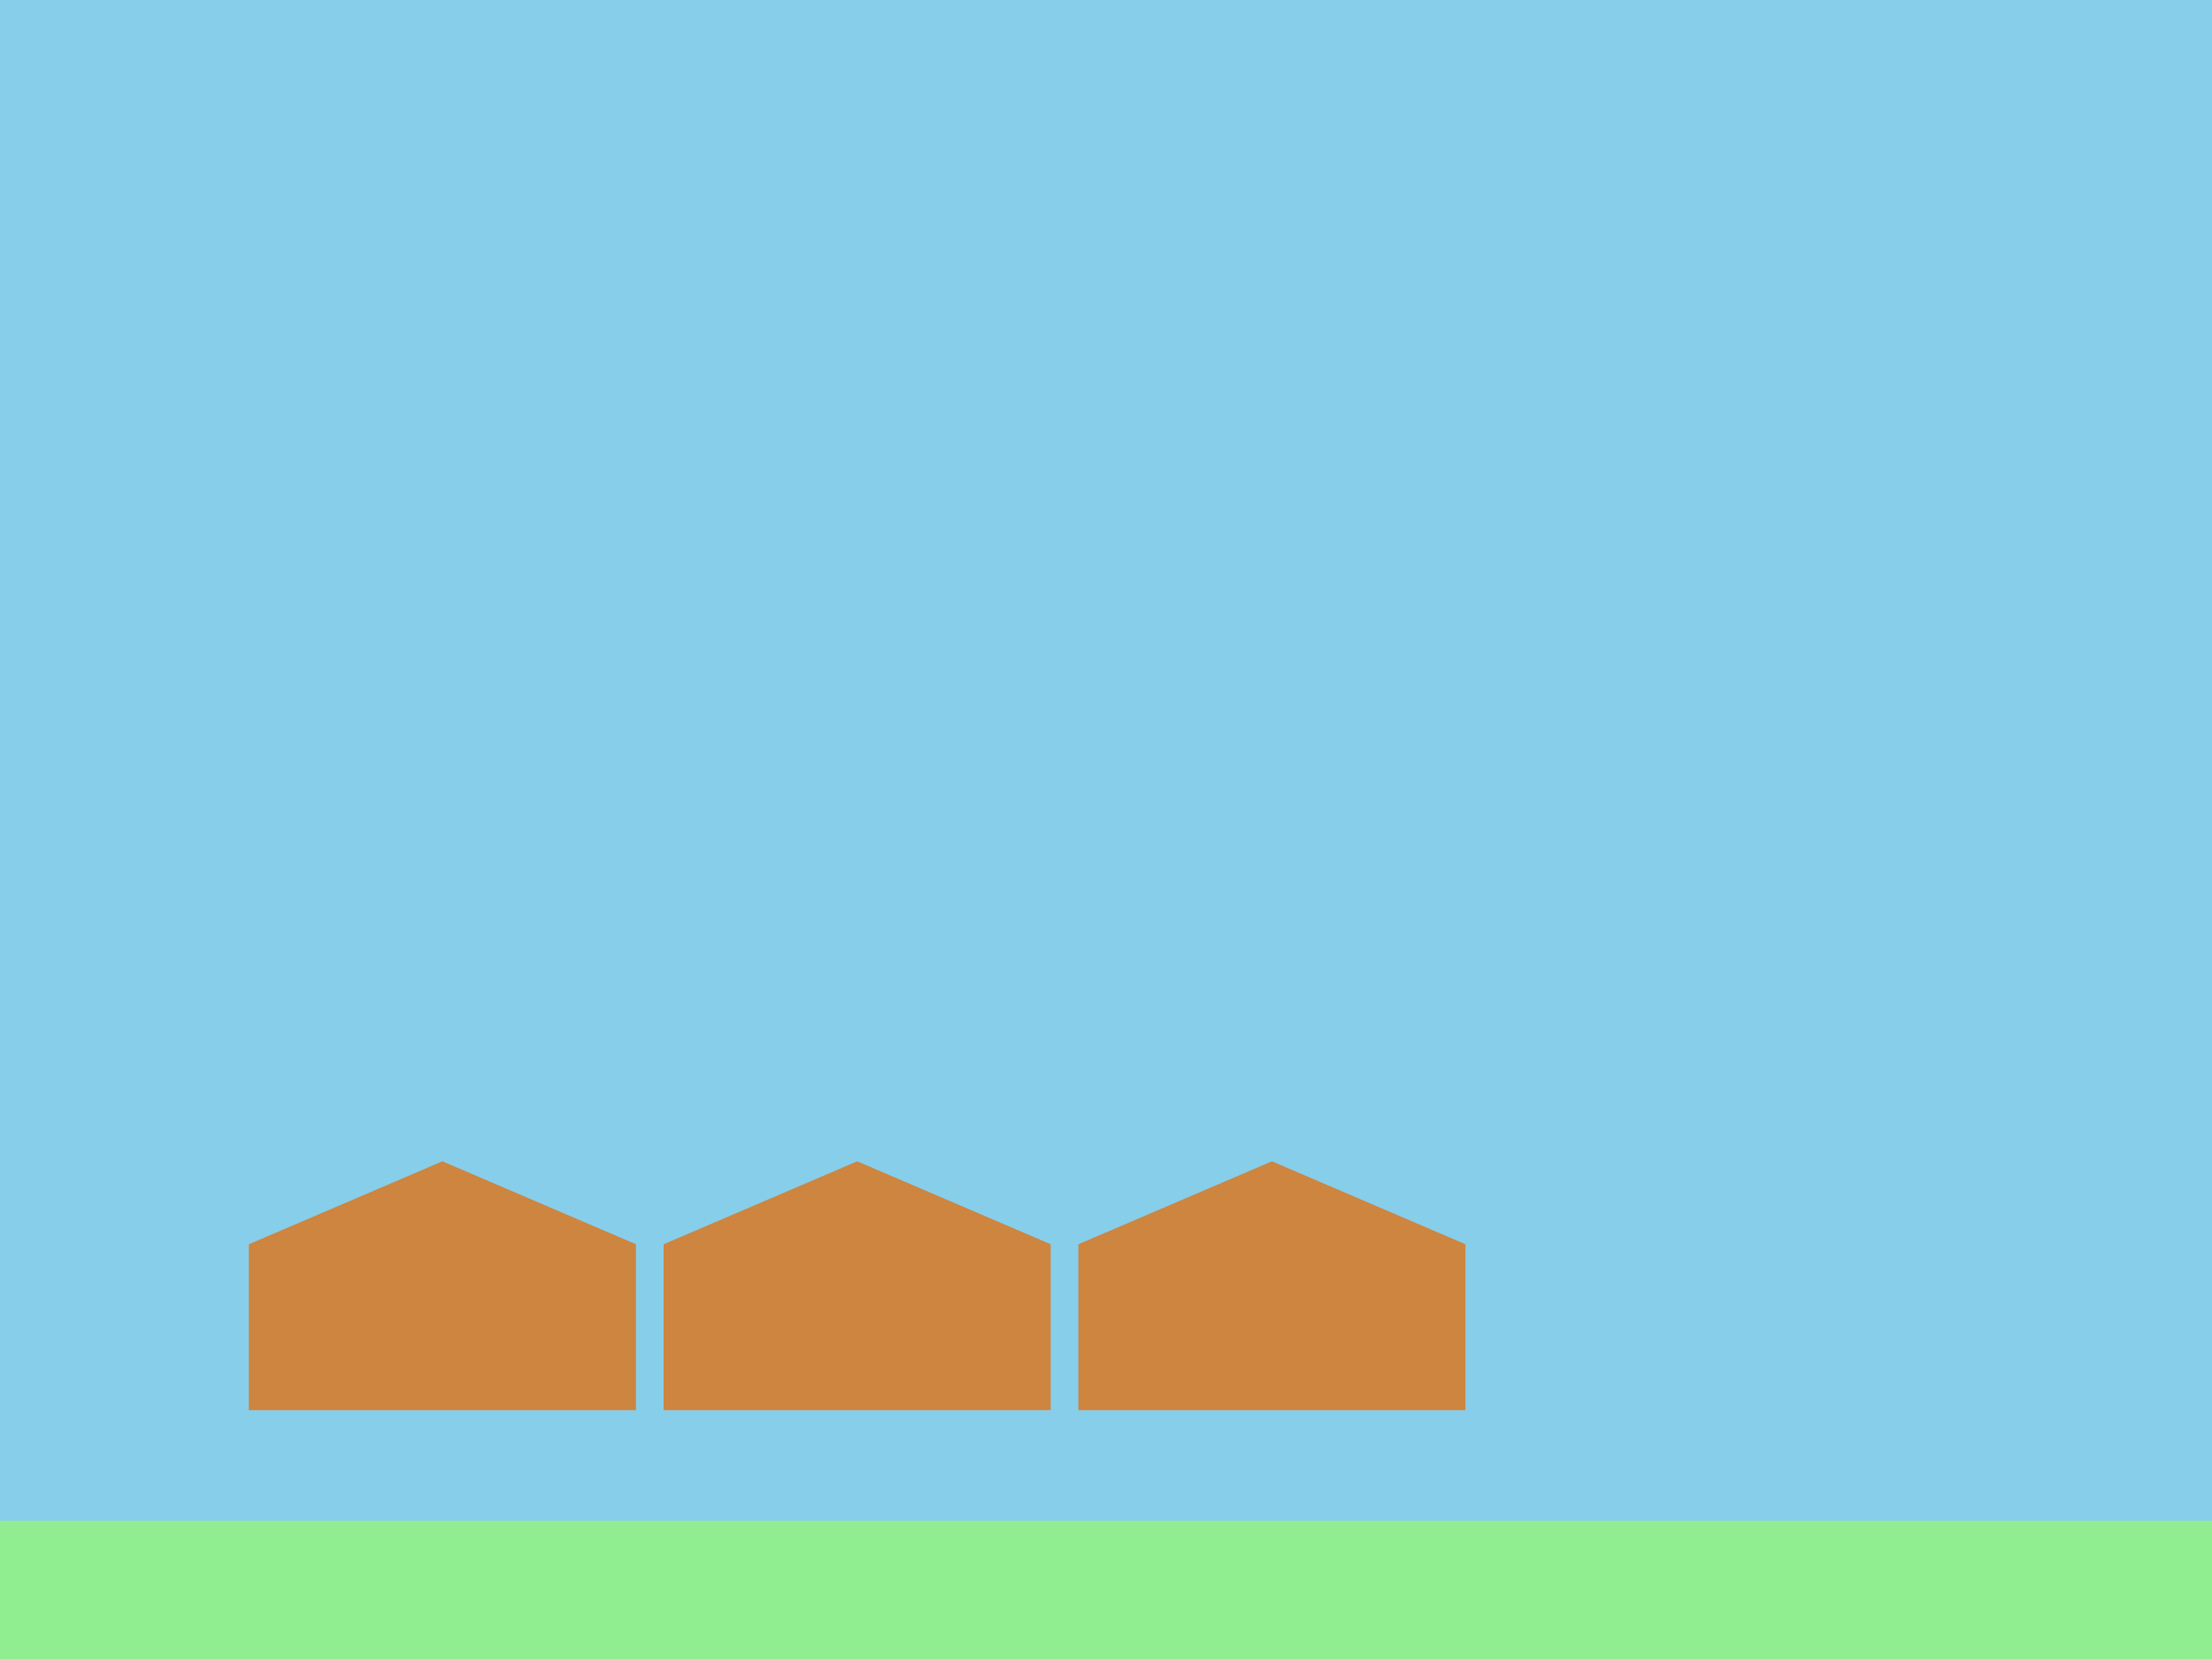
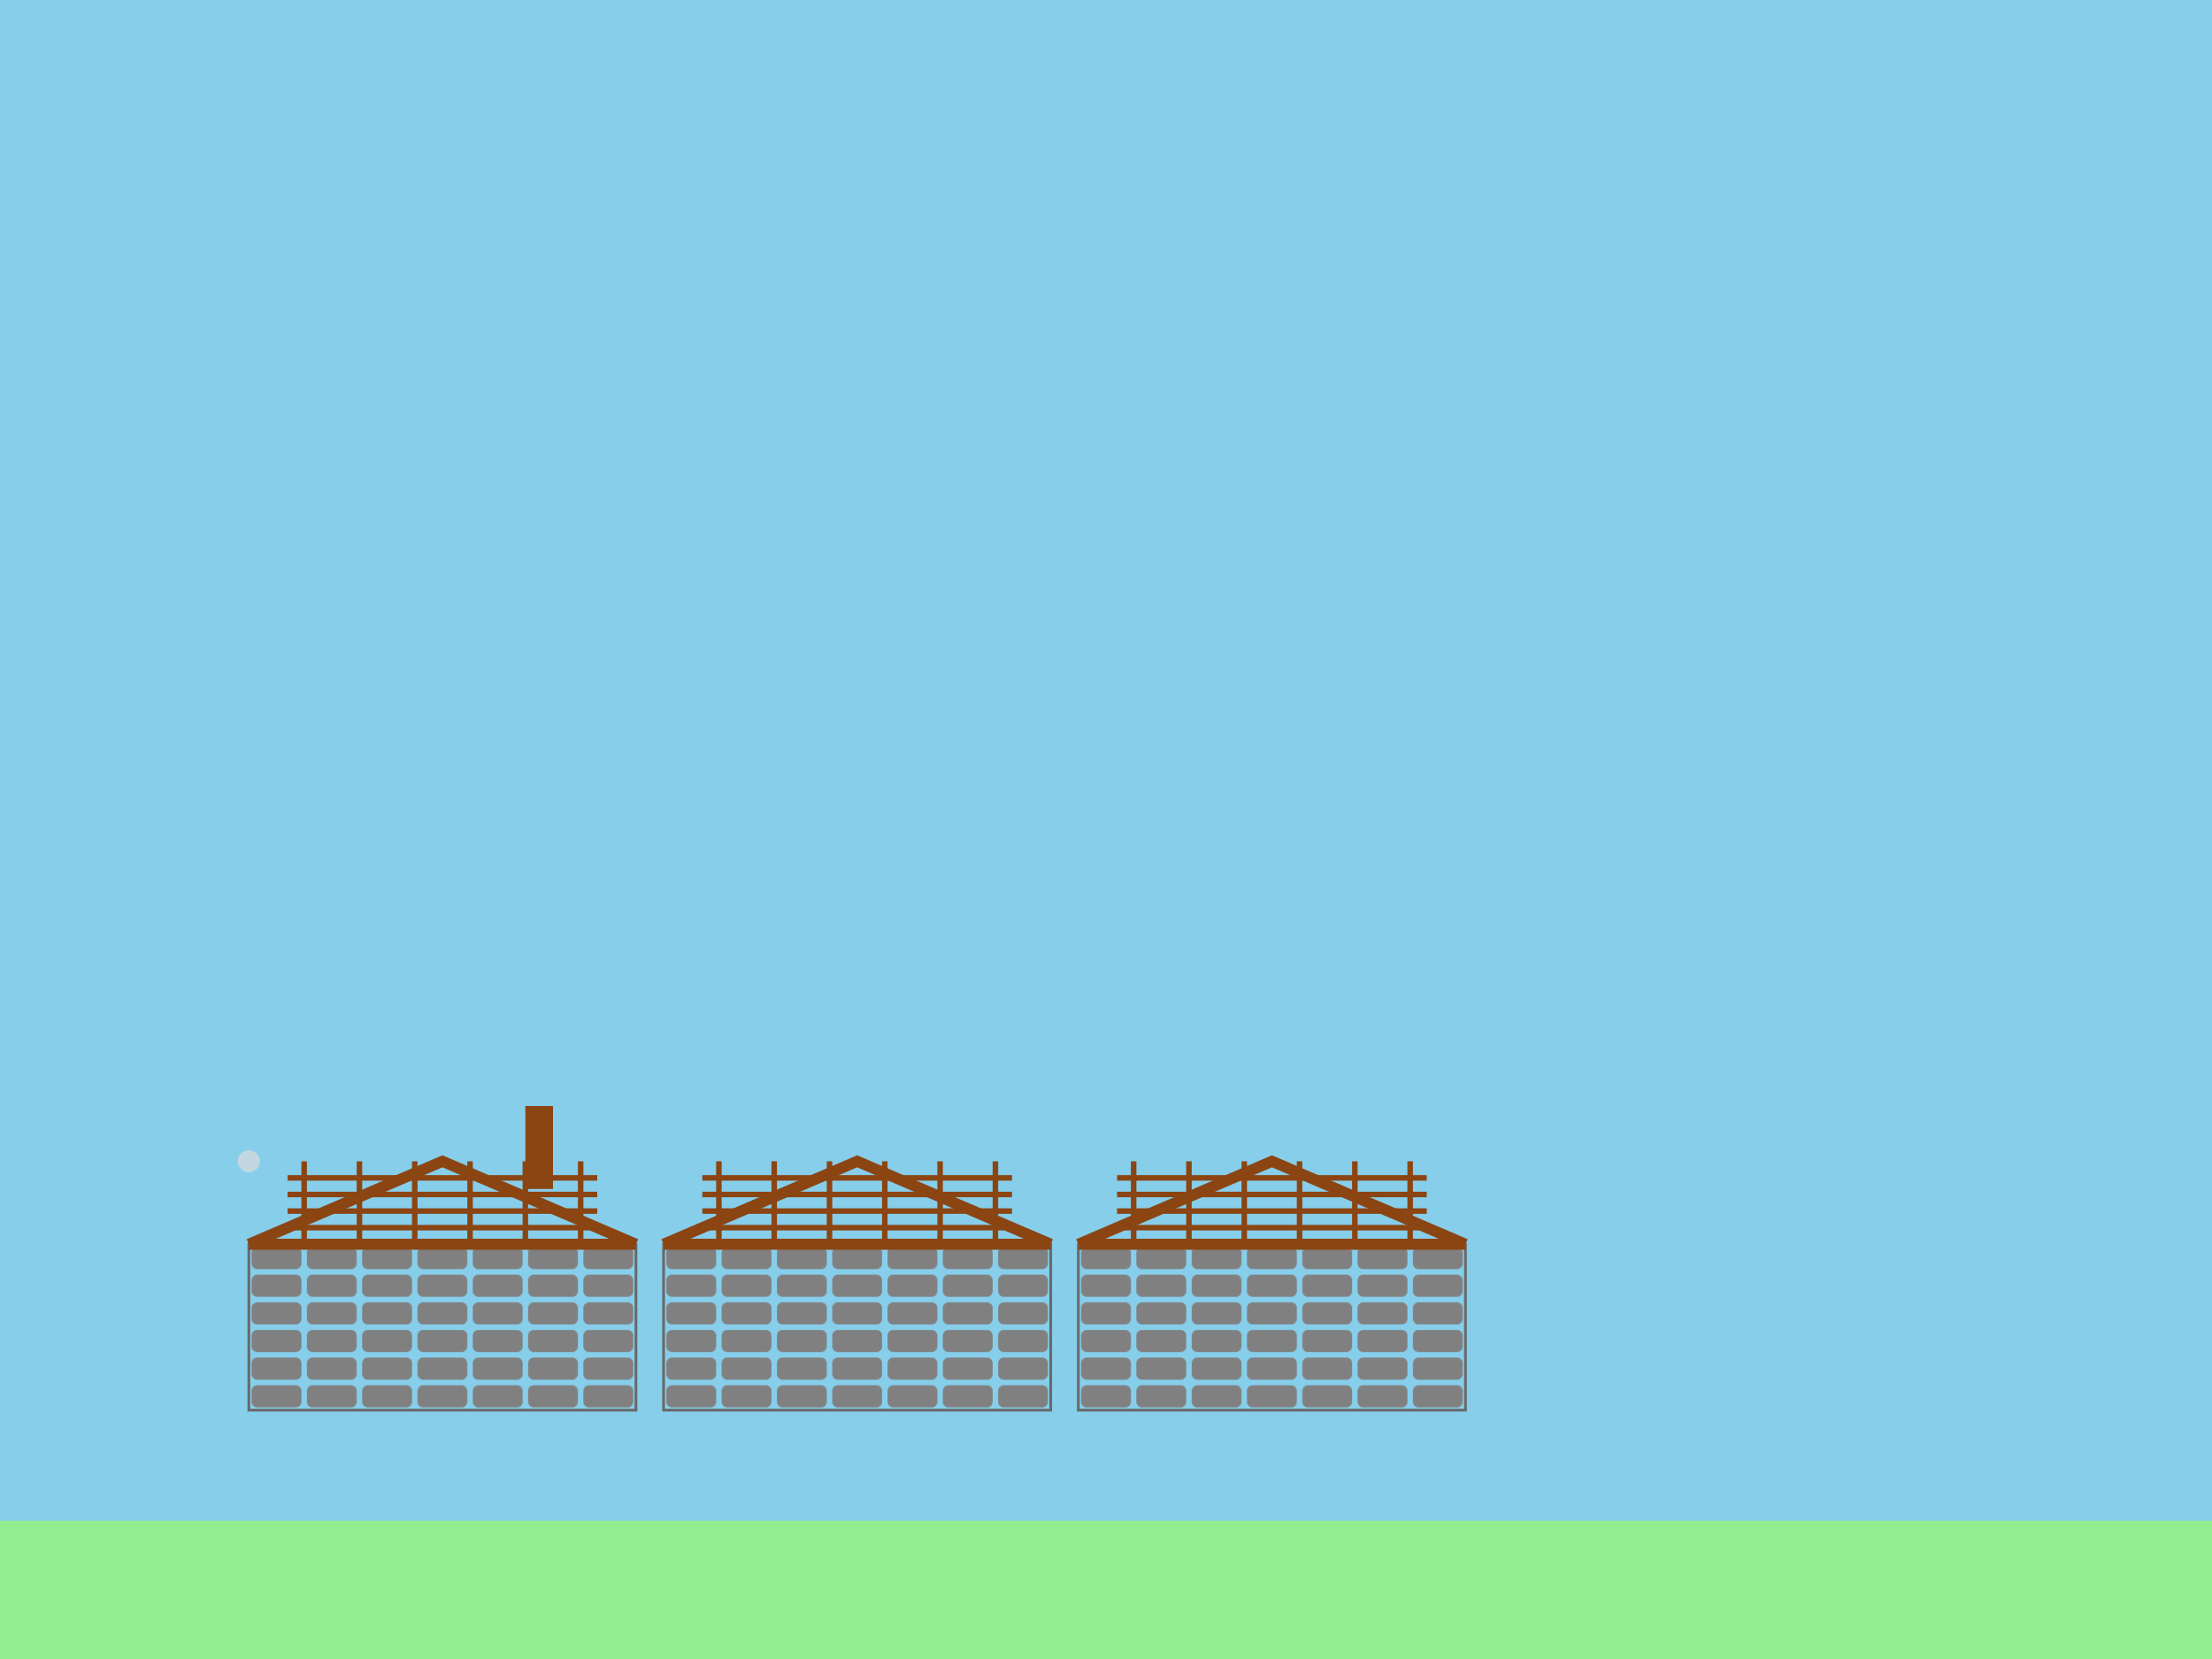
<svg xmlns="http://www.w3.org/2000/svg" width="800" height="600" viewBox="0 0 800 600">
  <rect width="800" height="600" fill="#87CEEB" />
  <rect y="550" width="800" height="50" fill="#90EE90" />
-   <g fill="#CD853F">
-     <path d="M90 450 L160 420 L230 450 L230 510 L90 510 Z" />
-     <path d="M240 450 L310 420 L380 450 L380 510 L240 510 Z" />
-     <path d="M390 450 L460 420 L530 450 L530 510 L390 510 Z" />
+   <g>
+     <g transform="translate(90,420)">
+       <pattern id="stonePattern" width="20" height="10" patternUnits="userSpaceOnUse">
+         <rect width="18" height="8" x="1" y="1" fill="#808080" rx="2" />
+       </pattern>
+       <rect x="0" y="30" width="140" height="60" fill="url(#stonePattern)" stroke="#696969" />
+       <path d="M0 30 L70 0 L140 30" fill="none" stroke="#8B4513" stroke-width="4" />
+       <path d="M0 30 L140 30" fill="none" stroke="#8B4513" stroke-width="4" />
+       <g stroke="#8B4513" stroke-width="2">
+         <path d="M14 6 L126 6" />
+         <path d="M14 12 L126 12" />
+         <path d="M14 18 L126 18" />
+         <path d="M14 24 L126 24" />
+         <path d="M20 0 L20 30" />
+         <path d="M40 0 L40 30" />
+         <path d="M60 0 L60 30" />
+         <path d="M80 0 L80 30" />
+         <path d="M100 0 L100 30" />
+         <path d="M120 0 L120 30" />
+       </g>
+       <rect x="100" y="-20" width="10" height="30" fill="#8B4513" />
+       <g fill="#DCDCDC" opacity="0.7">
+         <circle r="3">
+           <animateMotion path="M 105 -20 C 110 -30 100 -40 105 -50" dur="3s" repeatCount="indefinite" />
+           <animate attributeName="opacity" values="0.7;0.3;0.7" dur="3s" repeatCount="indefinite" />
+         </circle>
+         <circle r="4">
+           <animateMotion path="M 105 -20 C 110 -35 95 -45 100 -60" dur="4s" repeatCount="indefinite" />
+           <animate attributeName="opacity" values="0.7;0.2;0.7" dur="4s" repeatCount="indefinite" />
+         </circle>
+       </g>
+     </g>
+     <g transform="translate(240,420)">
+       <rect x="0" y="30" width="140" height="60" fill="url(#stonePattern)" stroke="#696969" />
+       <path d="M0 30 L70 0 L140 30" fill="none" stroke="#8B4513" stroke-width="4" />
+       <path d="M0 30 L140 30" fill="none" stroke="#8B4513" stroke-width="4" />
+       <g stroke="#8B4513" stroke-width="2">
+         <path d="M14 6 L126 6" />
+         <path d="M14 12 L126 12" />
+         <path d="M14 18 L126 18" />
+         <path d="M14 24 L126 24" />
+         <path d="M20 0 L20 30" />
+         <path d="M40 0 L40 30" />
+         <path d="M60 0 L60 30" />
+         <path d="M80 0 L80 30" />
+         <path d="M100 0 L100 30" />
+         <path d="M120 0 L120 30" />
+       </g>
+     </g>
+     <g transform="translate(390,420)">
+       <rect x="0" y="30" width="140" height="60" fill="url(#stonePattern)" stroke="#696969" />
+       <path d="M0 30 L70 0 L140 30" fill="none" stroke="#8B4513" stroke-width="4" />
+       <path d="M0 30 L140 30" fill="none" stroke="#8B4513" stroke-width="4" />
+       <g stroke="#8B4513" stroke-width="2">
+         <path d="M14 6 L126 6" />
+         <path d="M14 12 L126 12" />
+         <path d="M14 18 L126 18" />
+         <path d="M14 24 L126 24" />
+         <path d="M20 0 L20 30" />
+         <path d="M40 0 L40 30" />
+         <path d="M60 0 L60 30" />
+         <path d="M80 0 L80 30" />
+         <path d="M100 0 L100 30" />
+         <path d="M120 0 L120 30" />
+       </g>
+     </g>
  </g>
</svg>
